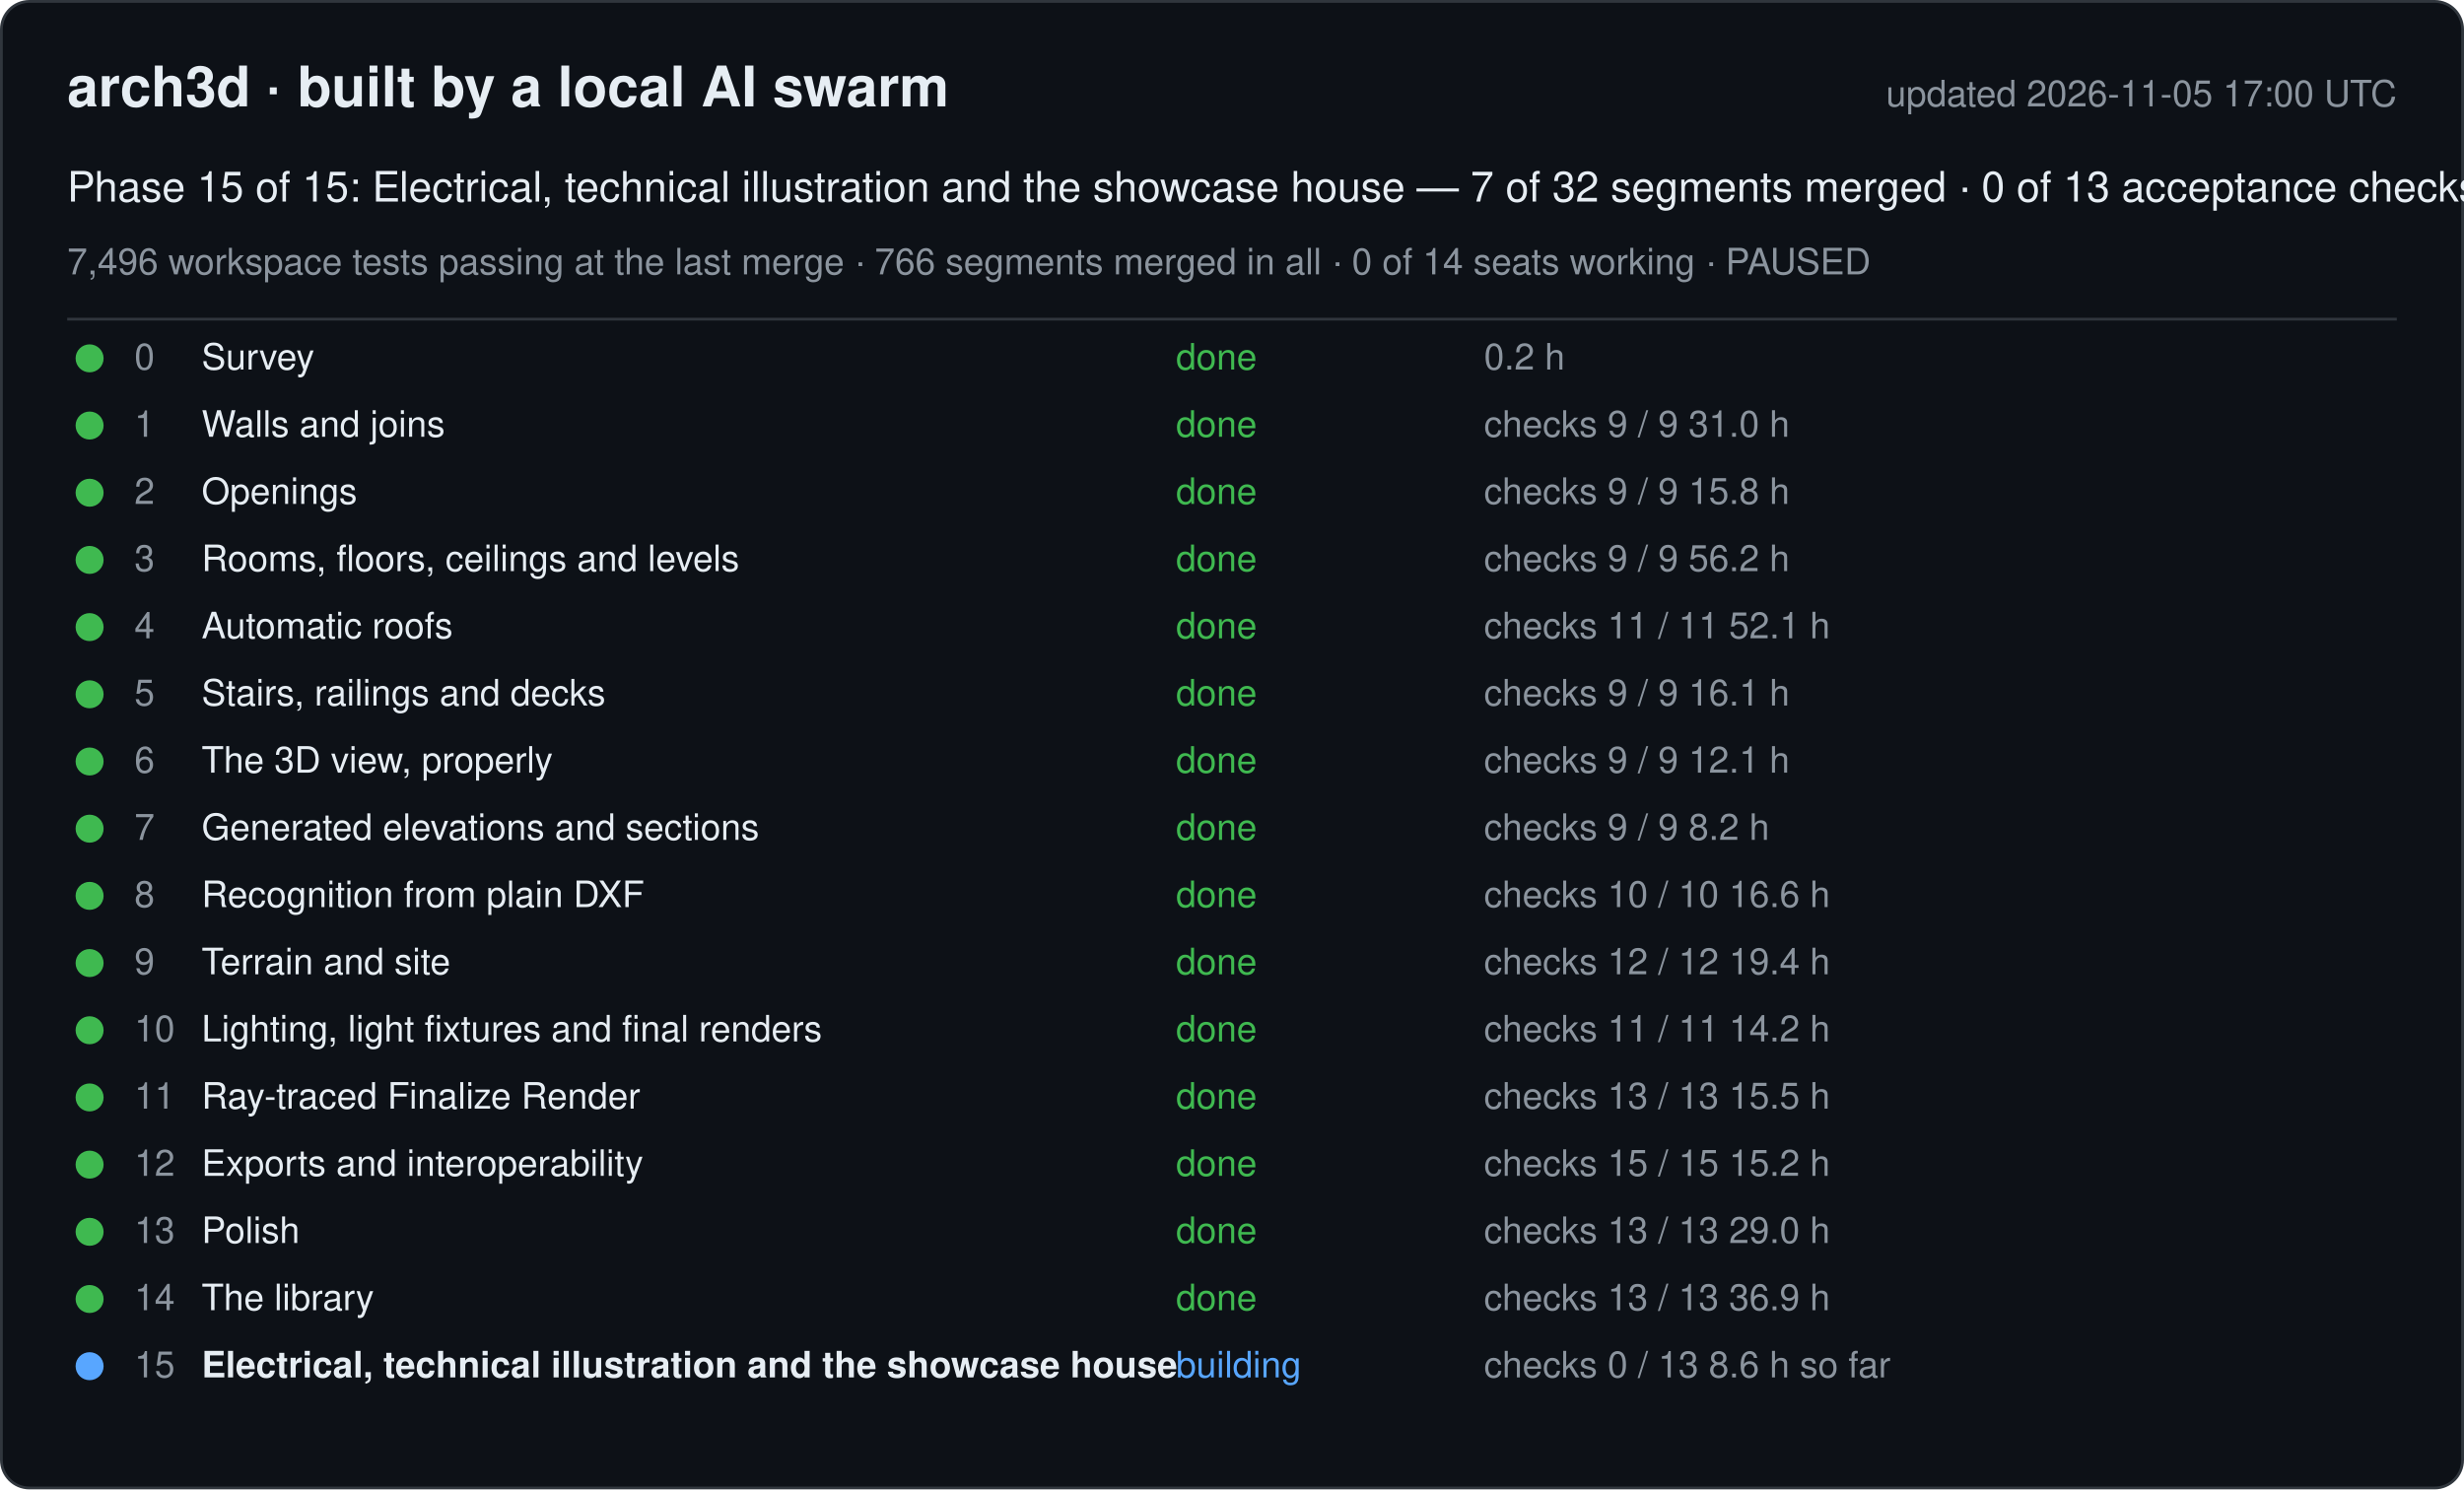
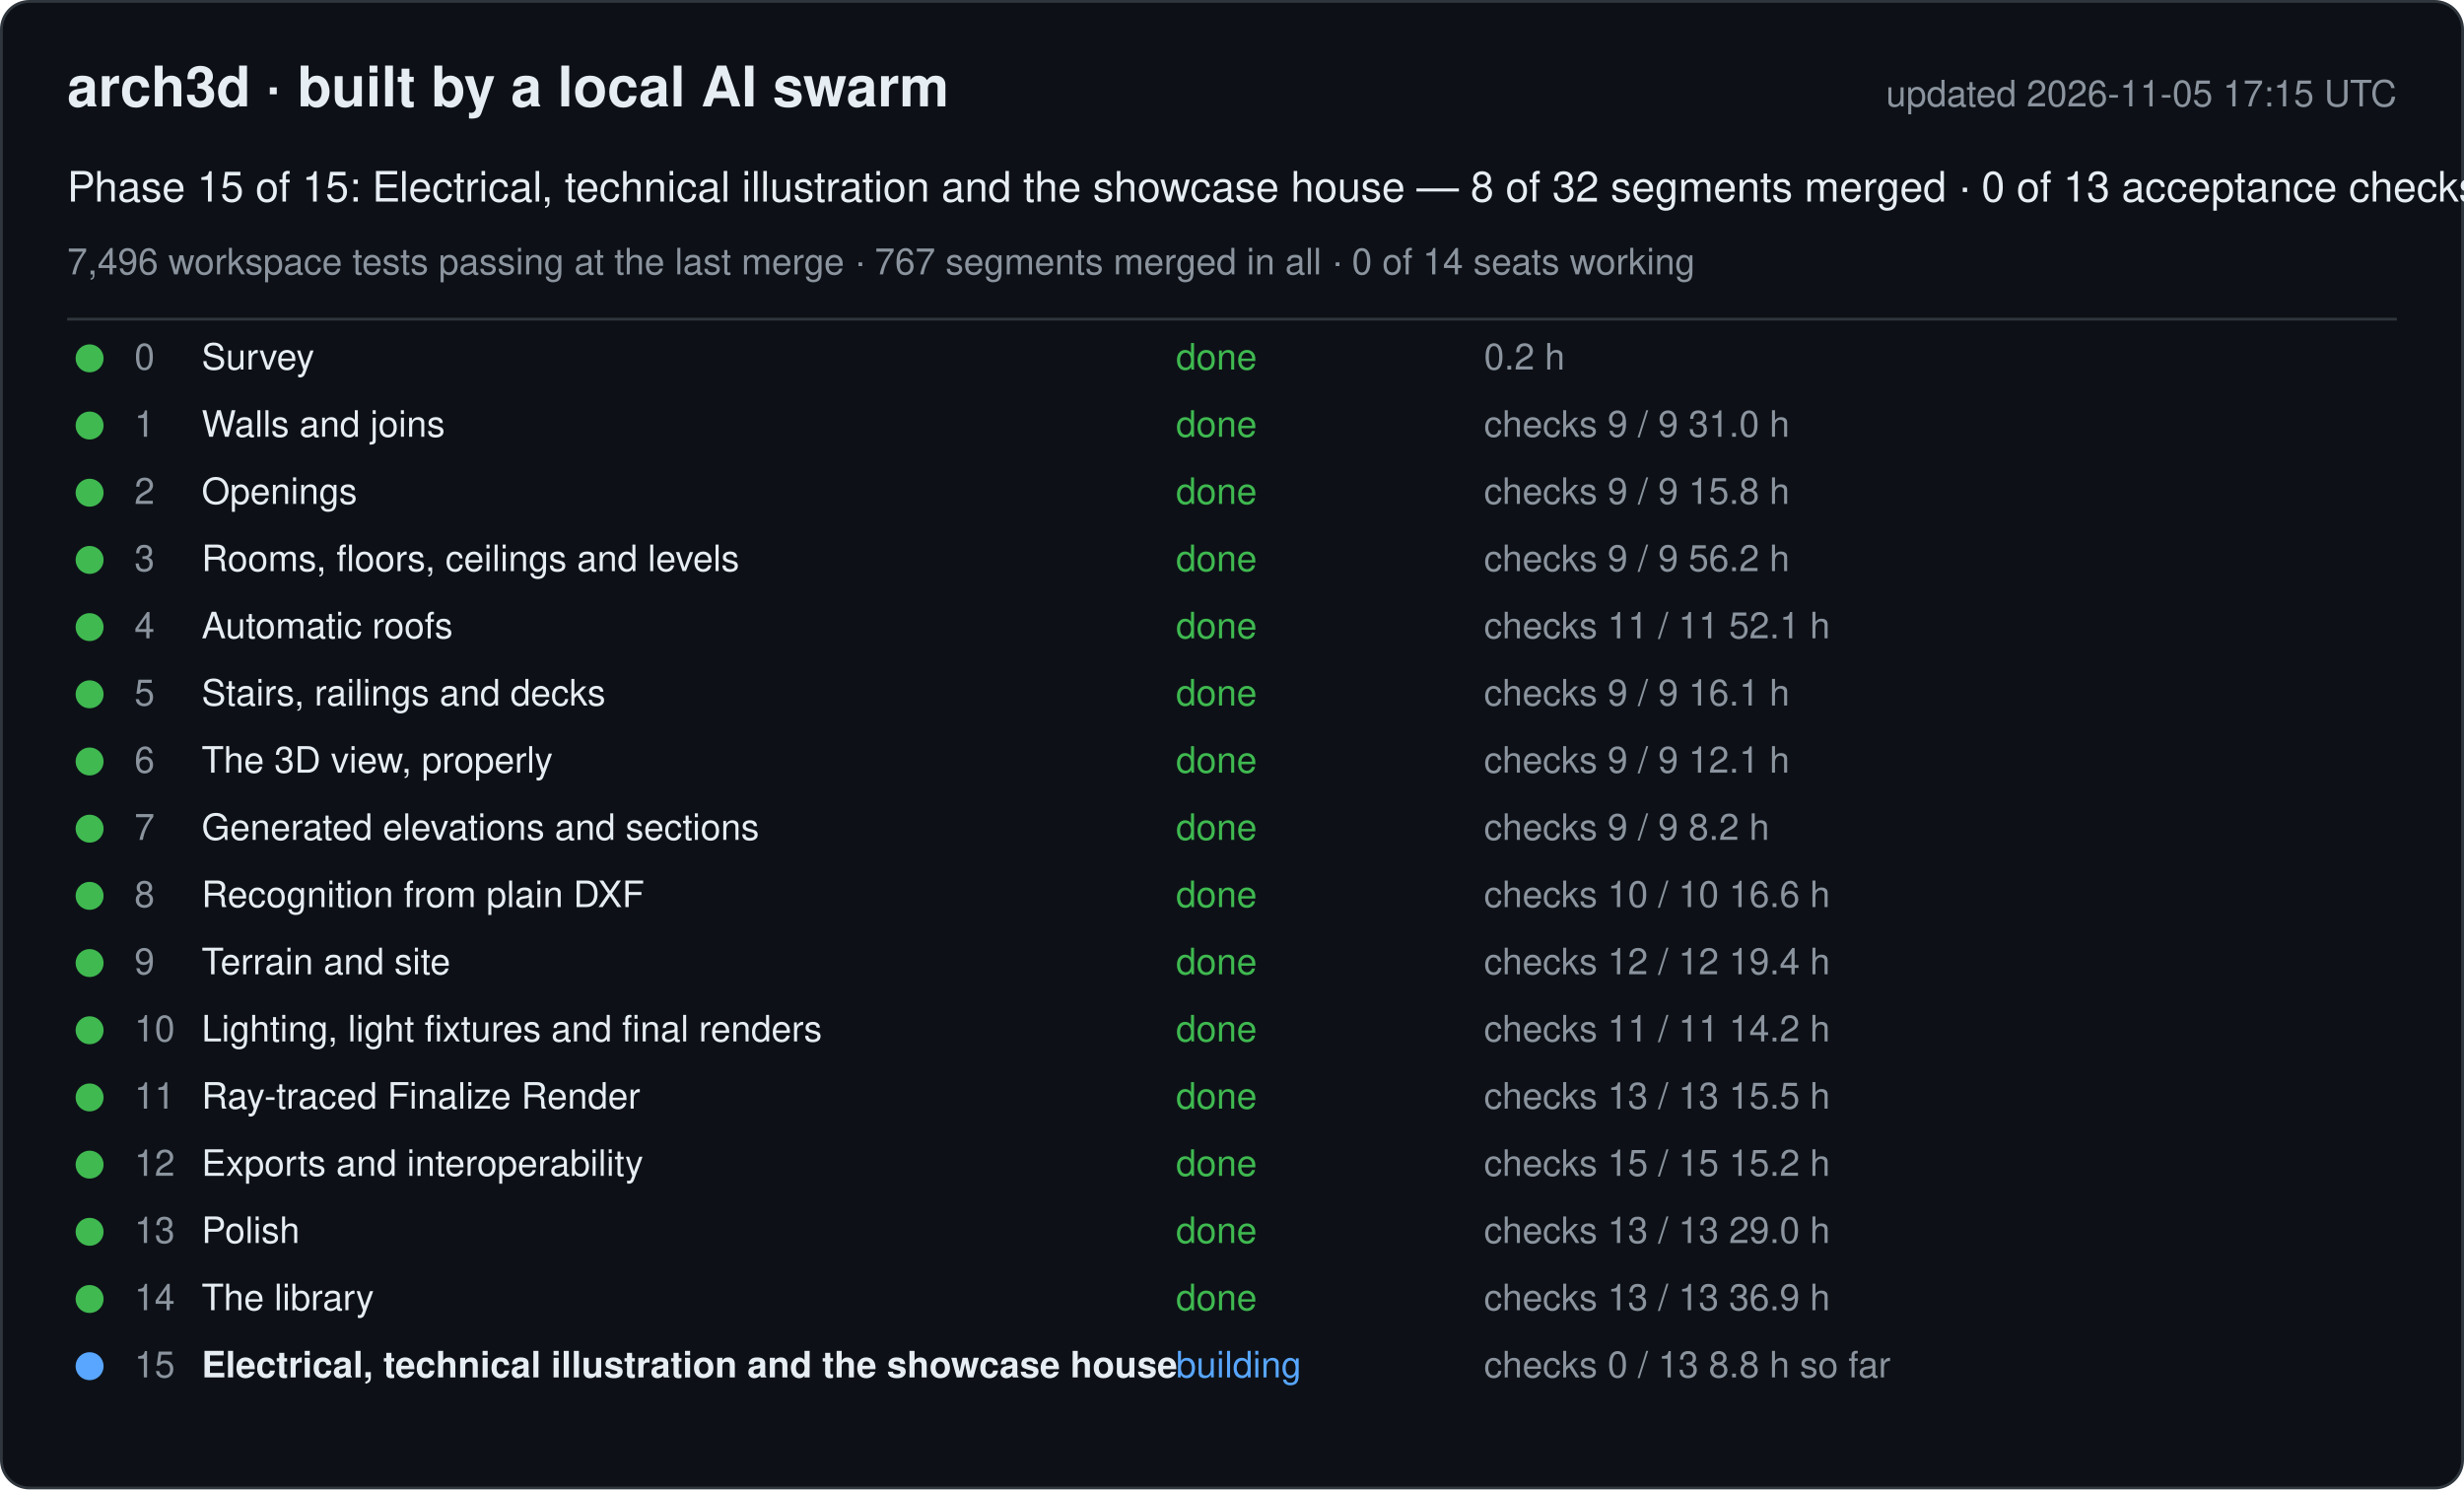
<svg xmlns="http://www.w3.org/2000/svg" width="880" height="532" viewBox="0 0 880 532" font-family="-apple-system, Segoe UI, Helvetica, Arial, sans-serif">
  <rect x="0.5" y="0.5" width="879" height="531" rx="10" fill="#0d1117" stroke="#30363d" />
  <text x="24" y="38" font-size="20" font-weight="600" fill="#e6edf3">arch3d · built by a local AI swarm</text>
-   <text x="856" y="38" font-size="13" fill="#8b949e" text-anchor="end">updated 2026-11-05 17:00 UTC</text>
-   <text x="24" y="72" font-size="15" fill="#e6edf3">Phase 15 of 15: Electrical, technical illustration and the showcase house — 7 of 32 segments merged · 0 of 13 acceptance checks</text>
-   <text x="24" y="98" font-size="13" fill="#8b949e">7,496 workspace tests passing at the last merge · 766 segments merged in all · 0 of 14 seats working · PAUSED</text>
+   <text x="856" y="38" font-size="13" fill="#8b949e" text-anchor="end">updated 2026-11-05 17:15 UTC</text>
+   <text x="24" y="72" font-size="15" fill="#e6edf3">Phase 15 of 15: Electrical, technical illustration and the showcase house — 8 of 32 segments merged · 0 of 13 acceptance checks</text>
+   <text x="24" y="98" font-size="13" fill="#8b949e">7,496 workspace tests passing at the last merge · 767 segments merged in all · 0 of 14 seats working</text>
  <line x1="24" y1="114" x2="856" y2="114" stroke="#30363d" />
  <g data-phase="0">
    <circle cx="32" cy="128" r="5" fill="#3fb950" />
    <text x="48" y="132" font-size="13" fill="#8b949e">0</text>
    <text x="72" y="132" font-size="13" fill="#e6edf3">Survey</text>
    <text x="420" y="132" font-size="13" fill="#3fb950">done</text>
    <text x="530" y="132" font-size="13" fill="#8b949e">0.2 h</text>
  </g>
  <g data-phase="1">
    <circle cx="32" cy="152" r="5" fill="#3fb950" />
    <text x="48" y="156" font-size="13" fill="#8b949e">1</text>
    <text x="72" y="156" font-size="13" fill="#e6edf3">Walls and joins</text>
    <text x="420" y="156" font-size="13" fill="#3fb950">done</text>
    <text x="530" y="156" font-size="13" fill="#8b949e">checks 9 / 9   31.0 h</text>
  </g>
  <g data-phase="2">
    <circle cx="32" cy="176" r="5" fill="#3fb950" />
    <text x="48" y="180" font-size="13" fill="#8b949e">2</text>
    <text x="72" y="180" font-size="13" fill="#e6edf3">Openings</text>
    <text x="420" y="180" font-size="13" fill="#3fb950">done</text>
    <text x="530" y="180" font-size="13" fill="#8b949e">checks 9 / 9   15.8 h</text>
  </g>
  <g data-phase="3">
    <circle cx="32" cy="200" r="5" fill="#3fb950" />
    <text x="48" y="204" font-size="13" fill="#8b949e">3</text>
    <text x="72" y="204" font-size="13" fill="#e6edf3">Rooms, floors, ceilings and levels</text>
    <text x="420" y="204" font-size="13" fill="#3fb950">done</text>
    <text x="530" y="204" font-size="13" fill="#8b949e">checks 9 / 9   56.2 h</text>
  </g>
  <g data-phase="4">
    <circle cx="32" cy="224" r="5" fill="#3fb950" />
    <text x="48" y="228" font-size="13" fill="#8b949e">4</text>
    <text x="72" y="228" font-size="13" fill="#e6edf3">Automatic roofs</text>
    <text x="420" y="228" font-size="13" fill="#3fb950">done</text>
    <text x="530" y="228" font-size="13" fill="#8b949e">checks 11 / 11   52.1 h</text>
  </g>
  <g data-phase="5">
    <circle cx="32" cy="248" r="5" fill="#3fb950" />
    <text x="48" y="252" font-size="13" fill="#8b949e">5</text>
    <text x="72" y="252" font-size="13" fill="#e6edf3">Stairs, railings and decks</text>
    <text x="420" y="252" font-size="13" fill="#3fb950">done</text>
    <text x="530" y="252" font-size="13" fill="#8b949e">checks 9 / 9   16.1 h</text>
  </g>
  <g data-phase="6">
    <circle cx="32" cy="272" r="5" fill="#3fb950" />
    <text x="48" y="276" font-size="13" fill="#8b949e">6</text>
    <text x="72" y="276" font-size="13" fill="#e6edf3">The 3D view, properly</text>
    <text x="420" y="276" font-size="13" fill="#3fb950">done</text>
    <text x="530" y="276" font-size="13" fill="#8b949e">checks 9 / 9   12.1 h</text>
  </g>
  <g data-phase="7">
    <circle cx="32" cy="296" r="5" fill="#3fb950" />
    <text x="48" y="300" font-size="13" fill="#8b949e">7</text>
    <text x="72" y="300" font-size="13" fill="#e6edf3">Generated elevations and sections</text>
    <text x="420" y="300" font-size="13" fill="#3fb950">done</text>
    <text x="530" y="300" font-size="13" fill="#8b949e">checks 9 / 9   8.2 h</text>
  </g>
  <g data-phase="8">
    <circle cx="32" cy="320" r="5" fill="#3fb950" />
    <text x="48" y="324" font-size="13" fill="#8b949e">8</text>
    <text x="72" y="324" font-size="13" fill="#e6edf3">Recognition from plain DXF</text>
    <text x="420" y="324" font-size="13" fill="#3fb950">done</text>
    <text x="530" y="324" font-size="13" fill="#8b949e">checks 10 / 10   16.6 h</text>
  </g>
  <g data-phase="9">
    <circle cx="32" cy="344" r="5" fill="#3fb950" />
    <text x="48" y="348" font-size="13" fill="#8b949e">9</text>
    <text x="72" y="348" font-size="13" fill="#e6edf3">Terrain and site</text>
    <text x="420" y="348" font-size="13" fill="#3fb950">done</text>
    <text x="530" y="348" font-size="13" fill="#8b949e">checks 12 / 12   19.4 h</text>
  </g>
  <g data-phase="10">
    <circle cx="32" cy="368" r="5" fill="#3fb950" />
    <text x="48" y="372" font-size="13" fill="#8b949e">10</text>
    <text x="72" y="372" font-size="13" fill="#e6edf3">Lighting, light fixtures and final renders</text>
    <text x="420" y="372" font-size="13" fill="#3fb950">done</text>
    <text x="530" y="372" font-size="13" fill="#8b949e">checks 11 / 11   14.2 h</text>
  </g>
  <g data-phase="11">
    <circle cx="32" cy="392" r="5" fill="#3fb950" />
    <text x="48" y="396" font-size="13" fill="#8b949e">11</text>
    <text x="72" y="396" font-size="13" fill="#e6edf3">Ray-traced Finalize Render</text>
    <text x="420" y="396" font-size="13" fill="#3fb950">done</text>
    <text x="530" y="396" font-size="13" fill="#8b949e">checks 13 / 13   15.5 h</text>
  </g>
  <g data-phase="12">
    <circle cx="32" cy="416" r="5" fill="#3fb950" />
    <text x="48" y="420" font-size="13" fill="#8b949e">12</text>
    <text x="72" y="420" font-size="13" fill="#e6edf3">Exports and interoperability</text>
    <text x="420" y="420" font-size="13" fill="#3fb950">done</text>
    <text x="530" y="420" font-size="13" fill="#8b949e">checks 15 / 15   15.2 h</text>
  </g>
  <g data-phase="13">
    <circle cx="32" cy="440" r="5" fill="#3fb950" />
    <text x="48" y="444" font-size="13" fill="#8b949e">13</text>
    <text x="72" y="444" font-size="13" fill="#e6edf3">Polish</text>
    <text x="420" y="444" font-size="13" fill="#3fb950">done</text>
    <text x="530" y="444" font-size="13" fill="#8b949e">checks 13 / 13   29.0 h</text>
  </g>
  <g data-phase="14">
    <circle cx="32" cy="464" r="5" fill="#3fb950" />
    <text x="48" y="468" font-size="13" fill="#8b949e">14</text>
    <text x="72" y="468" font-size="13" fill="#e6edf3">The library</text>
    <text x="420" y="468" font-size="13" fill="#3fb950">done</text>
    <text x="530" y="468" font-size="13" fill="#8b949e">checks 13 / 13   36.9 h</text>
  </g>
  <g data-phase="15">
    <circle cx="32" cy="488" r="5" fill="#58a6ff" />
    <text x="48" y="492" font-size="13" fill="#8b949e">15</text>
    <text x="72" y="492" font-size="13" fill="#e6edf3" font-weight="600">Electrical, technical illustration and the showcase house</text>
    <text x="420" y="492" font-size="13" fill="#58a6ff">building</text>
-     <text x="530" y="492" font-size="13" fill="#8b949e">checks 0 / 13   8.6 h so far</text>
+     <text x="530" y="492" font-size="13" fill="#8b949e">checks 0 / 13   8.8 h so far</text>
  </g>
</svg>
